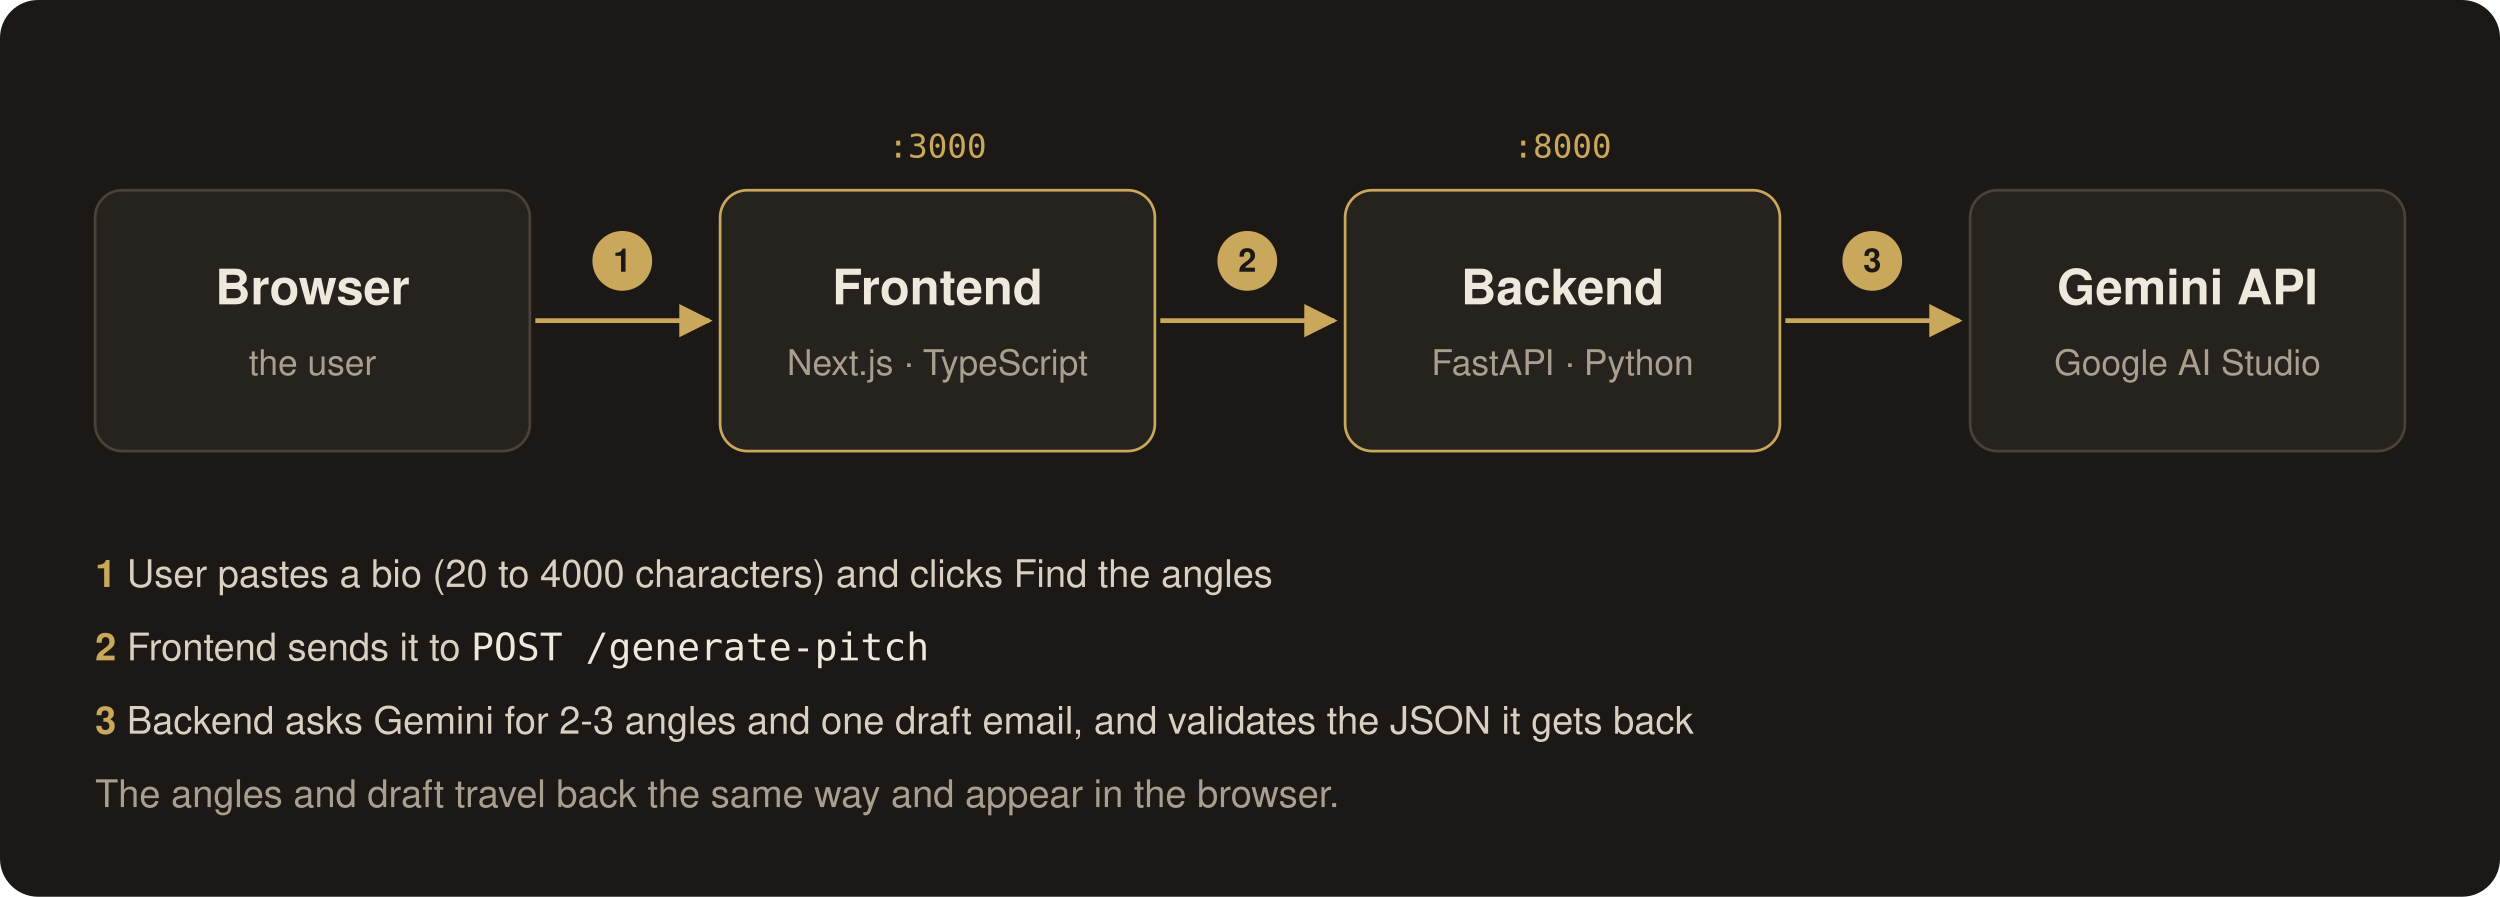
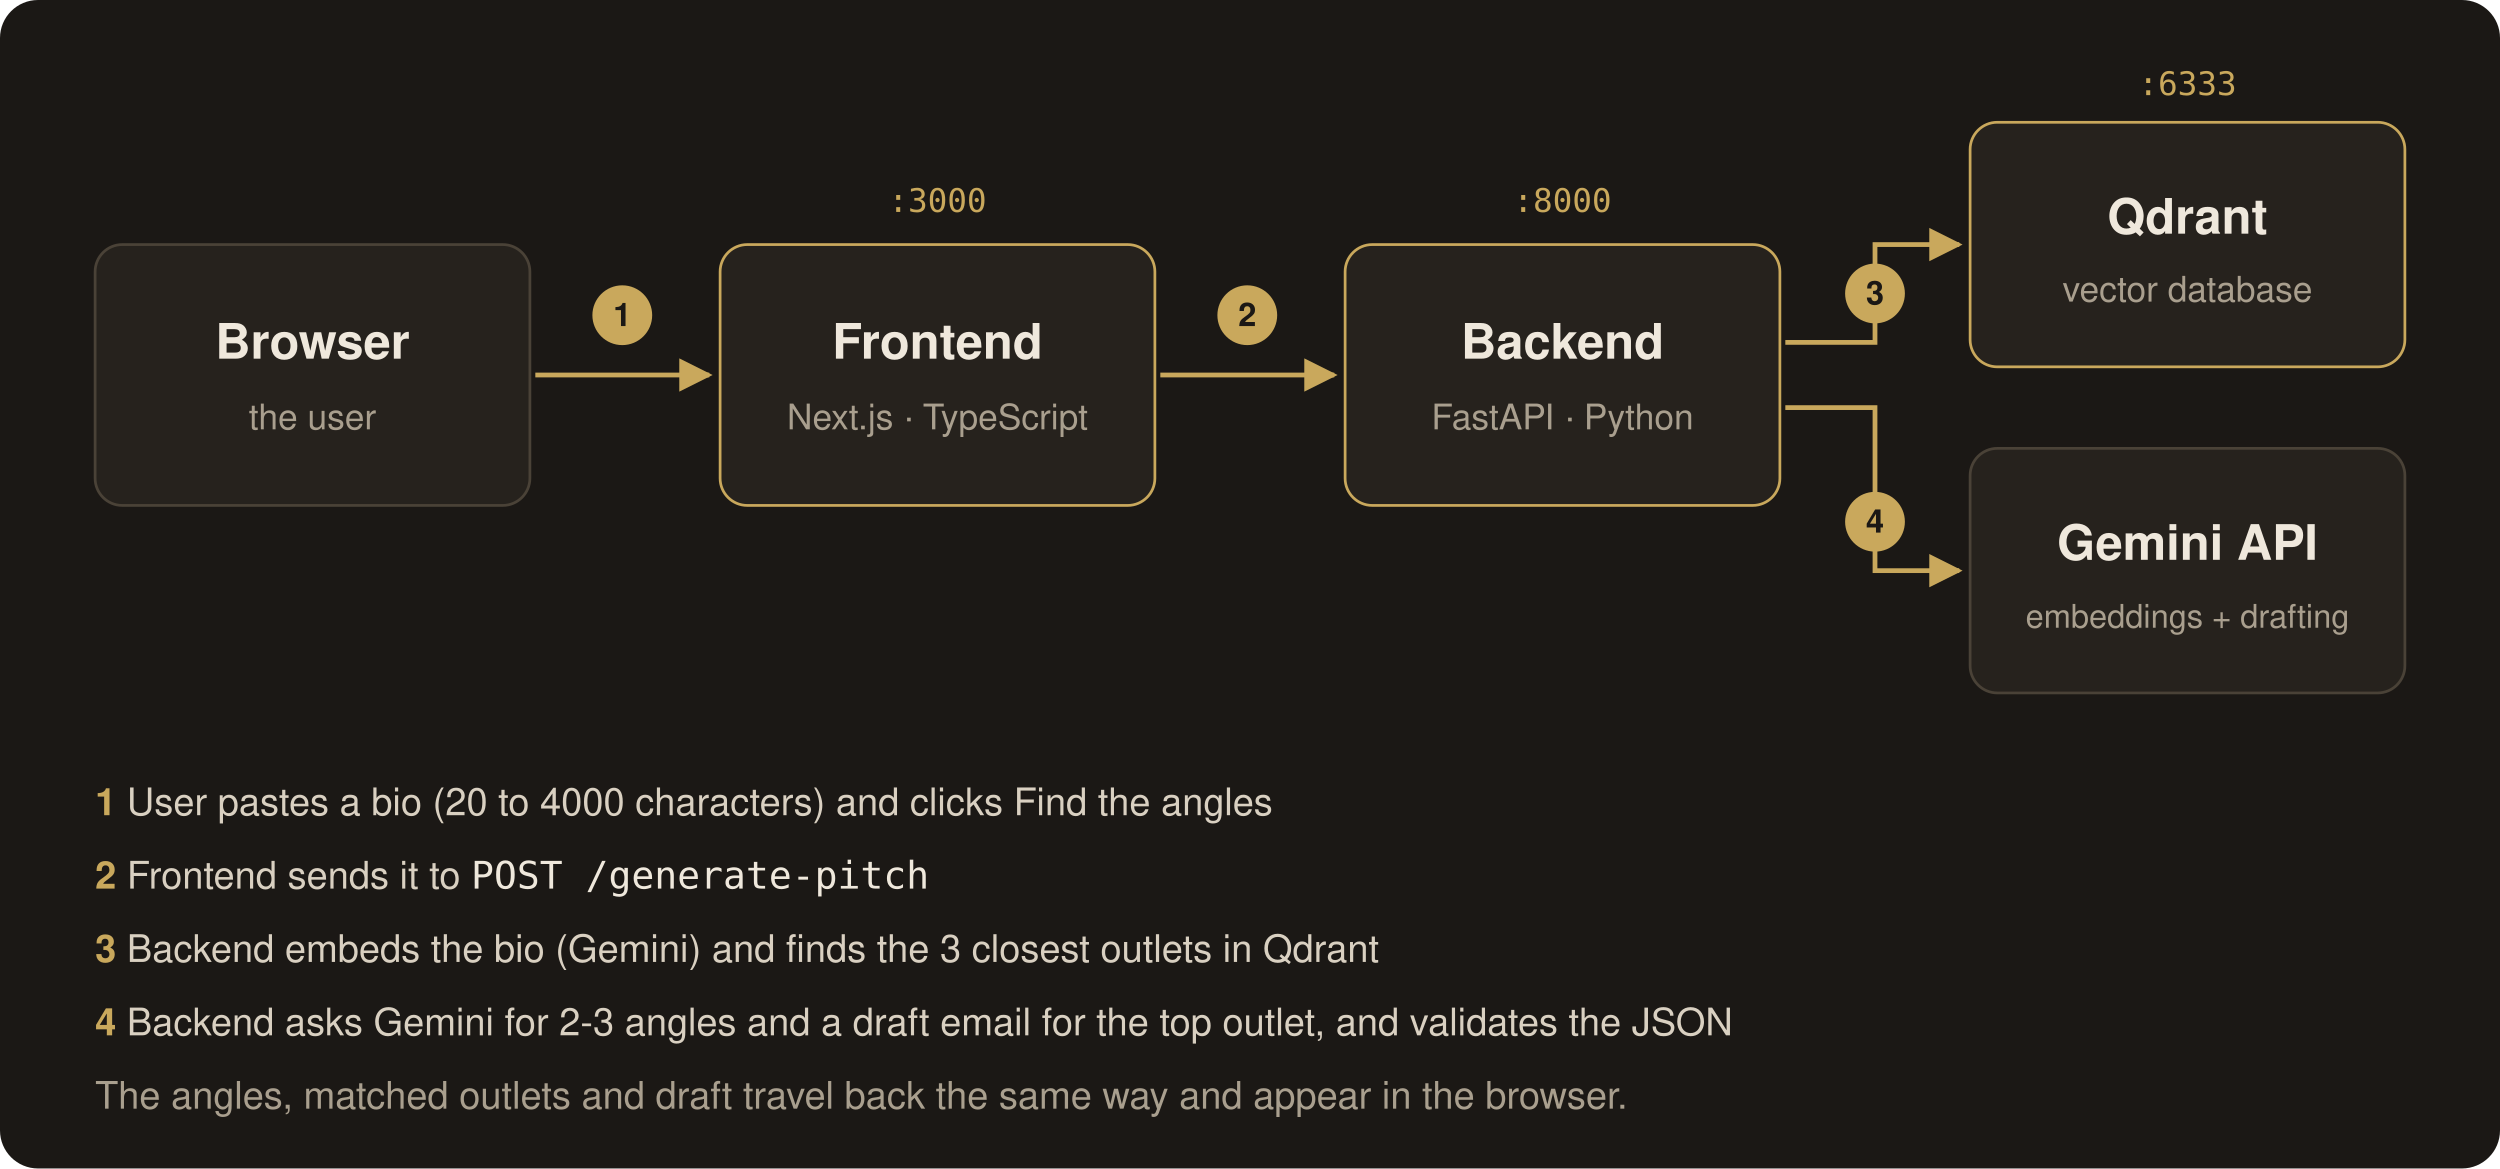
- <svg xmlns="http://www.w3.org/2000/svg" viewBox="0 0 920 330" role="img" aria-labelledby="t d">
+ <svg xmlns="http://www.w3.org/2000/svg" viewBox="0 0 920 430" role="img" aria-labelledby="t d">
  <defs>
    <marker id="arrow" viewBox="0 0 10 10" refX="9" refY="5" markerWidth="7" markerHeight="7" orient="auto-start-reverse">
      <path d="M0 0 L10 5 L0 10 z" fill="#c9a85c" />
    </marker>
  </defs>
-   <rect width="920" height="330" rx="14" fill="#1b1815" />
+   <rect width="920" height="430" rx="14" fill="#1b1815" />
  <g font-family="-apple-system, 'Segoe UI', Helvetica, Arial, sans-serif">
    <g>
-       <rect x="35" y="70" width="160" height="96" rx="10" fill="#26221d" stroke="#4a4237" />
-       <rect x="265" y="70" width="160" height="96" rx="10" fill="#26221d" stroke="#c9a85c" />
-       <rect x="495" y="70" width="160" height="96" rx="10" fill="#26221d" stroke="#c9a85c" />
-       <rect x="725" y="70" width="160" height="96" rx="10" fill="#26221d" stroke="#4a4237" />
+       <rect x="35" y="90" width="160" height="96" rx="10" fill="#26221d" stroke="#4a4237" />
+       <rect x="265" y="90" width="160" height="96" rx="10" fill="#26221d" stroke="#c9a85c" />
+       <rect x="495" y="90" width="160" height="96" rx="10" fill="#26221d" stroke="#c9a85c" />
+       <rect x="725" y="45" width="160" height="90" rx="10" fill="#26221d" stroke="#c9a85c" />
+       <rect x="725" y="165" width="160" height="90" rx="10" fill="#26221d" stroke="#4a4237" />
    </g>
    <g text-anchor="middle">
-       <text x="115" y="112" font-size="18" font-weight="600" fill="#efe8dc">Browser</text>
-       <text x="115" y="138" font-size="13" fill="#a99f8e">the user</text>
-       <text x="345" y="112" font-size="18" font-weight="600" fill="#efe8dc">Frontend</text>
-       <text x="345" y="138" font-size="13" fill="#a99f8e">Next.js · TypeScript</text>
-       <text x="575" y="112" font-size="18" font-weight="600" fill="#efe8dc">Backend</text>
-       <text x="575" y="138" font-size="13" fill="#a99f8e">FastAPI · Python</text>
-       <text x="805" y="112" font-size="18" font-weight="600" fill="#efe8dc">Gemini API</text>
-       <text x="805" y="138" font-size="13" fill="#a99f8e">Google AI Studio</text>
+       <text x="115" y="132" font-size="18" font-weight="600" fill="#efe8dc">Browser</text>
+       <text x="115" y="158" font-size="13" fill="#a99f8e">the user</text>
+       <text x="345" y="132" font-size="18" font-weight="600" fill="#efe8dc">Frontend</text>
+       <text x="345" y="158" font-size="13" fill="#a99f8e">Next.js · TypeScript</text>
+       <text x="575" y="132" font-size="18" font-weight="600" fill="#efe8dc">Backend</text>
+       <text x="575" y="158" font-size="13" fill="#a99f8e">FastAPI · Python</text>
+       <text x="805" y="86" font-size="18" font-weight="600" fill="#efe8dc">Qdrant</text>
+       <text x="805" y="111" font-size="13" fill="#a99f8e">vector database</text>
+       <text x="805" y="206" font-size="18" font-weight="600" fill="#efe8dc">Gemini API</text>
+       <text x="805" y="231" font-size="12" fill="#a99f8e">embeddings + drafting</text>
    </g>
    <g text-anchor="middle" font-size="12" fill="#c9a85c" font-family="ui-monospace, Menlo, Consolas, monospace">
-       <text x="345" y="58">:3000</text>
-       <text x="575" y="58">:8000</text>
+       <text x="345" y="78">:3000</text>
+       <text x="575" y="78">:8000</text>
+       <text x="805" y="35">:6333</text>
    </g>
    <g stroke="#c9a85c" stroke-width="1.75" fill="none" marker-end="url(#arrow)">
-       <line x1="197" y1="118" x2="261" y2="118" />
-       <line x1="427" y1="118" x2="491" y2="118" />
-       <line x1="657" y1="118" x2="721" y2="118" />
+       <line x1="197" y1="138" x2="261" y2="138" />
+       <line x1="427" y1="138" x2="491" y2="138" />
+       <path d="M657 126 H690 V90 H721" />
+       <path d="M657 150 H690 V210 H721" />
    </g>
    <g text-anchor="middle" font-size="12" font-weight="700" fill="#1b1815">
-       <circle cx="229" cy="96" r="11" fill="#c9a85c" />
-       <text x="229" y="100">1</text>
-       <circle cx="459" cy="96" r="11" fill="#c9a85c" />
-       <text x="459" y="100">2</text>
-       <circle cx="689" cy="96" r="11" fill="#c9a85c" />
-       <text x="689" y="100">3</text>
+       <circle cx="229" cy="116" r="11" fill="#c9a85c" />
+       <text x="229" y="120">1</text>
+       <circle cx="459" cy="116" r="11" fill="#c9a85c" />
+       <text x="459" y="120">2</text>
+       <circle cx="690" cy="108" r="11" fill="#c9a85c" />
+       <text x="690" y="112">3</text>
+       <circle cx="690" cy="192" r="11" fill="#c9a85c" />
+       <text x="690" y="196">4</text>
    </g>
    <g font-size="14" fill="#d9d0c1">
-       <text x="35" y="216">
+       <text x="35" y="300">
        <tspan font-weight="700" fill="#c9a85c">1</tspan>  User pastes a bio (20 to 4000 characters) and clicks Find the angles</text>
-       <text x="35" y="243">
+       <text x="35" y="327">
        <tspan font-weight="700" fill="#c9a85c">2</tspan>  Frontend sends it to <tspan font-family="ui-monospace, Menlo, Consolas, monospace" fill="#efe8dc">POST /generate-pitch</tspan>
      </text>
-       <text x="35" y="270">
-         <tspan font-weight="700" fill="#c9a85c">3</tspan>  Backend asks Gemini for 2-3 angles and one draft email, and validates the JSON it gets back</text>
-       <text x="35" y="297" fill="#a99f8e">The angles and draft travel back the same way and appear in the browser.</text>
+       <text x="35" y="354">
+         <tspan font-weight="700" fill="#c9a85c">3</tspan>  Backend embeds the bio (Gemini) and finds the 3 closest outlets in Qdrant</text>
+       <text x="35" y="381">
+         <tspan font-weight="700" fill="#c9a85c">4</tspan>  Backend asks Gemini for 2-3 angles and a draft email for the top outlet, and validates the JSON</text>
+       <text x="35" y="408" fill="#a99f8e">The angles, matched outlets and draft travel back the same way and appear in the browser.</text>
    </g>
  </g>
</svg>
